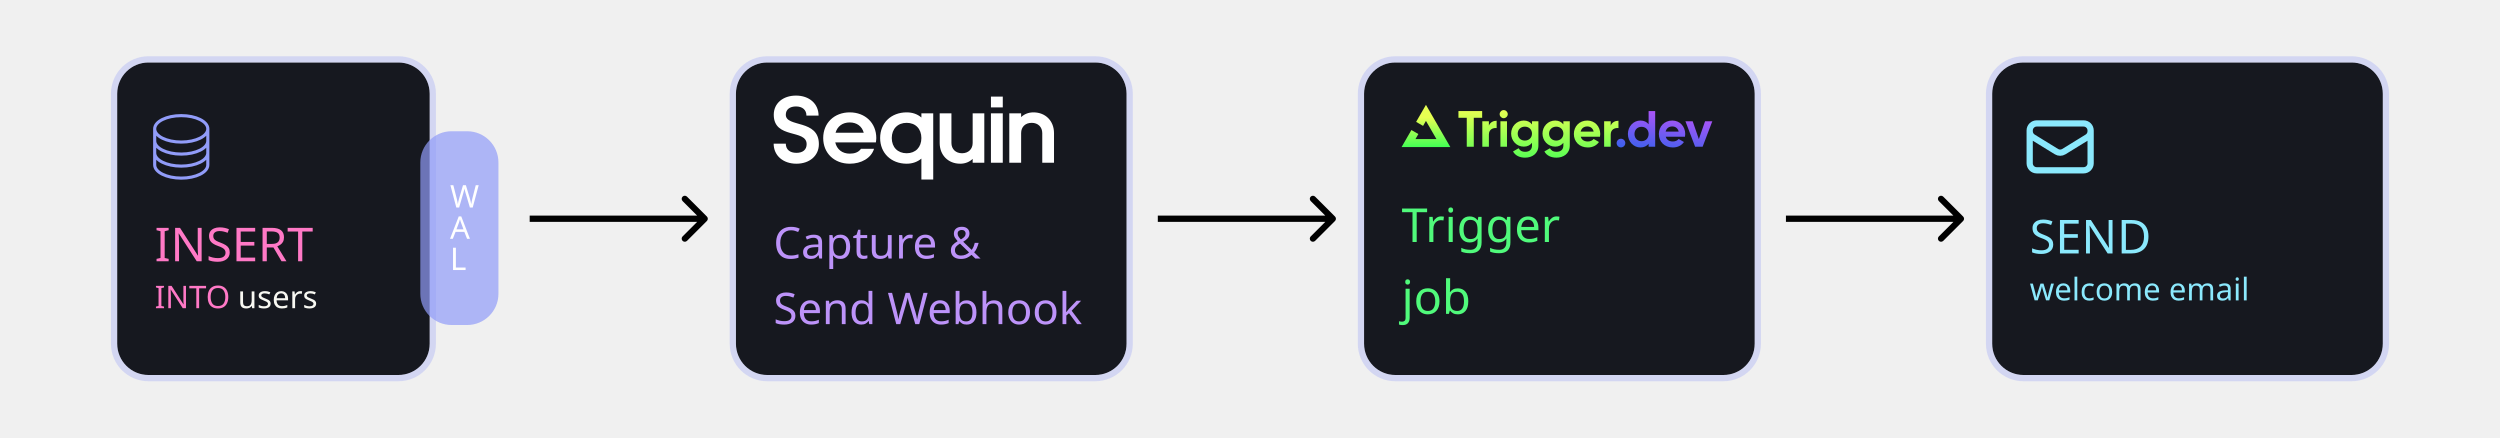
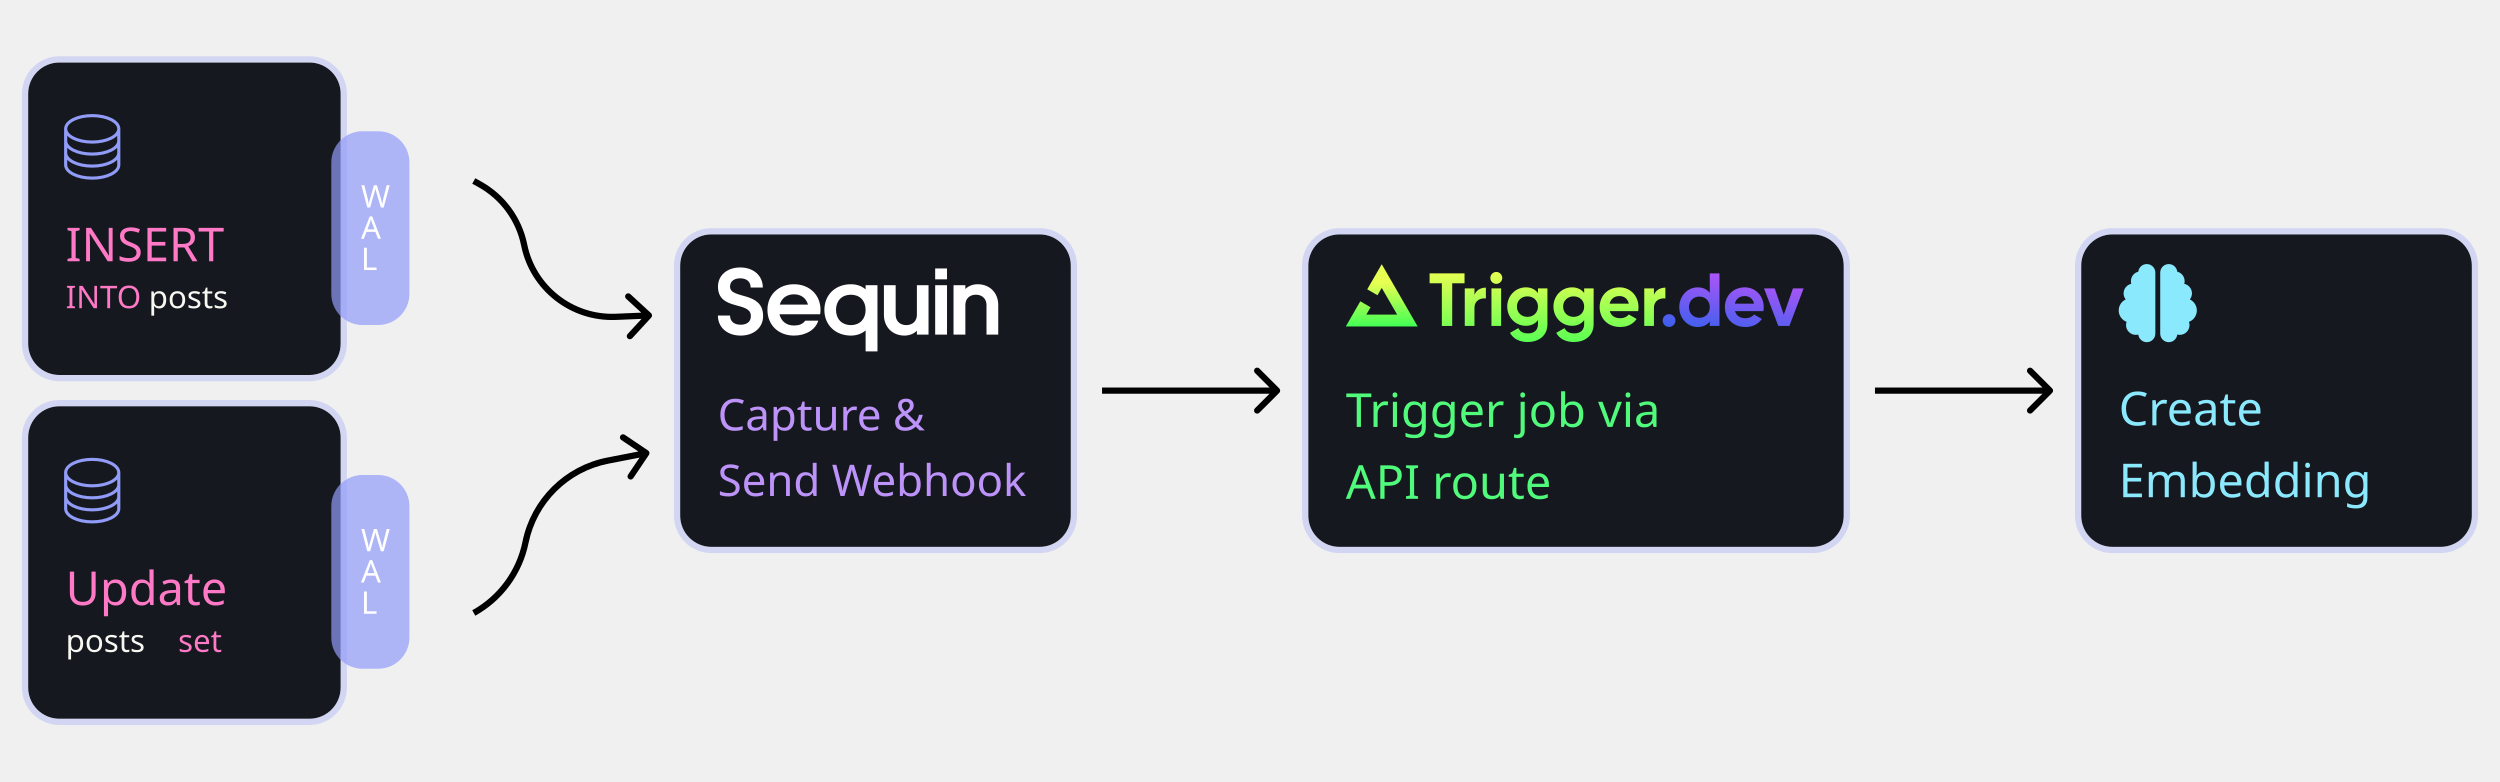
- <svg xmlns="http://www.w3.org/2000/svg" width="800" height="140" viewBox="0 0 800 140" fill="none">
+ <svg xmlns="http://www.w3.org/2000/svg" width="800" height="250" viewBox="0 0 800 250" fill="none">
  <g id="send-with-sequin">
-     <g id="Group 2">
-       <g id="insert">
-         <rect x="37.5" y="20" width="100" height="100" rx="10" fill="#16181F" />
-         <rect x="36.5" y="19" width="102" height="102" rx="11" stroke="#919CF9" stroke-opacity="0.3" stroke-width="2" />
-         <path id="Vector" d="M66.5 41.231C66.5 43.567 62.694 45.462 58 45.462C53.306 45.462 49.5 43.567 49.5 41.231M66.5 41.231C66.5 38.894 62.694 37 58 37C53.306 37 49.5 38.894 49.5 41.231M66.5 41.231V52.769C66.5 55.106 62.694 57 58 57C53.306 57 49.5 55.106 49.5 52.769V41.231M66.5 41.231V45.077M49.5 41.231V45.077M66.5 45.077V48.923C66.5 51.26 62.694 53.154 58 53.154C53.306 53.154 49.5 51.26 49.5 48.923V45.077M66.5 45.077C66.5 47.413 62.694 49.308 58 49.308C53.306 49.308 49.5 47.413 49.5 45.077" stroke="#919CF9" stroke-linecap="round" stroke-linejoin="round" />
-         <g id="Code snippet">
-           <text fill="#FF79C6" xml:space="preserve" style="white-space: pre" font-family="DM Mono" font-size="15" letter-spacing="0em">
-             <tspan x="49.5" y="83.615">INSERT
+     <g id="Frame 8">
+       <g id="Group 2">
+         <g id="insert">
+           <rect x="9.012" y="20" width="100" height="100" rx="10" fill="#16181F" />
+           <rect x="8.012" y="19" width="102" height="102" rx="11" stroke="#919CF9" stroke-opacity="0.3" stroke-width="2" />
+           <path id="Vector" d="M38.012 41.231C38.012 43.567 34.206 45.462 29.512 45.462C24.818 45.462 21.012 43.567 21.012 41.231M38.012 41.231C38.012 38.894 34.206 37 29.512 37C24.818 37 21.012 38.894 21.012 41.231M38.012 41.231V52.769C38.012 55.106 34.206 57 29.512 57C24.818 57 21.012 55.106 21.012 52.769V41.231M38.012 41.231V45.077M21.012 41.231V45.077M38.012 45.077V48.923C38.012 51.26 34.206 53.154 29.512 53.154C24.818 53.154 21.012 51.26 21.012 48.923V45.077M38.012 45.077C38.012 47.413 34.206 49.308 29.512 49.308C24.818 49.308 21.012 47.413 21.012 45.077" stroke="#919CF9" stroke-linecap="round" stroke-linejoin="round" />
+           <g id="Code snippet">
+             <text fill="#FF79C6" xml:space="preserve" style="white-space: pre" font-family="DM Mono" font-size="15" letter-spacing="0em">
+               <tspan x="21.012" y="83.615">INSERT
</tspan>
-           </text>
-           <text fill="#F8F8F2" xml:space="preserve" style="white-space: pre" font-family="DM Mono" font-size="10" letter-spacing="0em">
-             <tspan x="73.484" y="98.615"> users</tspan>
-           </text>
-           <text fill="#FF79C6" xml:space="preserve" style="white-space: pre" font-family="DM Mono" font-size="10" letter-spacing="0em">
-             <tspan x="49.5" y="98.615">INTO</tspan>
+             </text>
+             <text fill="#F8F8F2" xml:space="preserve" style="white-space: pre" font-family="DM Mono" font-size="10" letter-spacing="0em">
+               <tspan x="44.997" y="98.615"> posts</tspan>
+             </text>
+             <text fill="#FF79C6" xml:space="preserve" style="white-space: pre" font-family="DM Mono" font-size="10" letter-spacing="0em">
+               <tspan x="21.012" y="98.615">INTO</tspan>
+             </text>
+           </g>
+         </g>
+         <g id="wal">
+           <rect x="106.012" y="104" width="62" height="25" rx="10" transform="rotate(-90 106.012 104)" fill="#919CF9" fill-opacity="0.7" />
+           <text id="W A L" fill="white" xml:space="preserve" style="white-space: pre" font-family="DM Mono" font-size="10" font-weight="500" letter-spacing="0em">
+             <tspan x="115.514" y="66.41">W
+ </tspan>
+             <tspan x="115.514" y="76.41">A
+ </tspan>
+             <tspan x="115.514" y="86.41">L</tspan>
          </text>
        </g>
      </g>
-       <g id="wal">
-         <rect x="134.5" y="104" width="62" height="25" rx="10" transform="rotate(-90 134.5 104)" fill="#919CF9" fill-opacity="0.7" />
-         <text id="W A L" fill="white" xml:space="preserve" style="white-space: pre" font-family="DM Mono" font-size="10" font-weight="500" letter-spacing="0em">
-           <tspan x="144.002" y="66.41">W
+       <g id="Group 2_2">
+         <g id="insert_2">
+           <rect x="9.012" y="130" width="100" height="100" rx="10" fill="#16181F" />
+           <rect x="8.012" y="129" width="102" height="102" rx="11" stroke="#919CF9" stroke-opacity="0.3" stroke-width="2" />
+           <path id="Vector_2" d="M38.012 151.231C38.012 153.567 34.206 155.462 29.512 155.462C24.818 155.462 21.012 153.567 21.012 151.231M38.012 151.231C38.012 148.894 34.206 147 29.512 147C24.818 147 21.012 148.894 21.012 151.231M38.012 151.231V162.769C38.012 165.106 34.206 167 29.512 167C24.818 167 21.012 165.106 21.012 162.769V151.231M38.012 151.231V155.077M21.012 151.231V155.077M38.012 155.077V158.923C38.012 161.259 34.206 163.154 29.512 163.154C24.818 163.154 21.012 161.259 21.012 158.923V155.077M38.012 155.077C38.012 157.413 34.206 159.308 29.512 159.308C24.818 159.308 21.012 157.413 21.012 155.077" stroke="#919CF9" stroke-linecap="round" stroke-linejoin="round" />
+           <g id="Code snippet_2">
+             <text fill="#FF79C6" xml:space="preserve" style="white-space: pre" font-family="DM Mono" font-size="15" letter-spacing="0em">
+               <tspan x="21.012" y="193.615">Update
</tspan>
-           <tspan x="144.002" y="76.41">A
+             </text>
+             <text fill="#F8F8F2" xml:space="preserve" style="white-space: pre" font-family="DM Mono" font-size="10" letter-spacing="0em">
+               <tspan x="21.012" y="208.615">posts </tspan>
+             </text>
+             <text fill="#FF79C6" xml:space="preserve" style="white-space: pre" font-family="DM Mono" font-size="10" letter-spacing="0em">
+               <tspan x="56.989" y="208.615">set</tspan>
+             </text>
+           </g>
+         </g>
+         <g id="wal_2">
+           <rect x="106.012" y="214" width="62" height="25" rx="10" transform="rotate(-90 106.012 214)" fill="#919CF9" fill-opacity="0.7" />
+           <text id="W A L_2" fill="white" xml:space="preserve" style="white-space: pre" font-family="DM Mono" font-size="10" font-weight="500" letter-spacing="0em">
+             <tspan x="115.514" y="176.41">W
</tspan>
-           <tspan x="144.002" y="86.41">L</tspan>
-         </text>
+             <tspan x="115.514" y="186.41">A
+ </tspan>
+             <tspan x="115.514" y="196.41">L</tspan>
+           </text>
+         </g>
      </g>
    </g>
-     <path id="arrow" d="M226.207 70.707C226.598 70.317 226.598 69.683 226.207 69.293L219.843 62.929C219.453 62.538 218.819 62.538 218.429 62.929C218.038 63.319 218.038 63.953 218.429 64.343L224.086 70L218.429 75.657C218.038 76.047 218.038 76.68 218.429 77.071C218.819 77.462 219.453 77.462 219.843 77.071L226.207 70.707ZM169.5 71H225.5V69H169.5V71Z" fill="black" />
+     <g id="Group 8">
+       <path id="arrow" d="M197.094 101.386L197.135 102.386L197.135 102.386L197.094 101.386ZM208.391 101.622C208.765 101.215 208.738 100.583 208.332 100.209L201.707 94.116C201.301 93.742 200.668 93.769 200.294 94.175C199.92 94.582 199.947 95.214 200.353 95.588L206.242 101.004L200.826 106.892C200.452 107.299 200.479 107.931 200.885 108.305C201.292 108.679 201.924 108.653 202.298 108.246L208.391 101.622ZM153.529 58.98L154.015 58.106L153.529 58.98ZM167.734 78.388L166.754 78.586L166.754 78.586L167.734 78.388ZM197.135 102.386L207.696 101.944L207.613 99.946L197.052 100.387L197.135 102.386ZM151.119 58.785L153.043 59.854L154.015 58.106L152.09 57.036L151.119 58.785ZM153.043 59.854C160.133 63.793 165.143 70.638 166.754 78.586L168.715 78.189C166.987 69.667 161.616 62.328 154.015 58.106L153.043 59.854ZM197.052 100.387C183.435 100.957 171.422 91.547 168.715 78.189L166.754 78.586C169.657 92.907 182.536 102.996 197.135 102.386L197.052 100.387Z" fill="black" />
+       <path id="arrow_2" d="M194.542 147.388L194.351 146.406L194.351 146.406L194.542 147.388ZM207.392 144.17C207.85 144.478 207.971 145.1 207.662 145.558L202.63 153.019C202.321 153.477 201.699 153.598 201.241 153.289C200.784 152.98 200.663 152.359 200.972 151.901L205.445 145.268L198.813 140.795C198.355 140.486 198.234 139.865 198.543 139.407C198.852 138.949 199.473 138.828 199.931 139.137L207.392 144.17ZM168.163 173.557L167.183 173.358L167.183 173.358L168.163 173.557ZM194.351 146.406L206.642 144.017L207.024 145.98L194.733 148.37L194.351 146.406ZM151.118 195.279C159.408 190.673 165.3 182.65 167.183 173.358L169.143 173.755C167.143 183.623 160.889 192.139 152.089 197.027L151.118 195.279ZM194.733 148.37C181.852 150.874 171.75 160.895 169.143 173.755L167.183 173.358C169.951 159.704 180.675 149.065 194.351 146.406L194.733 148.37Z" fill="black" />
+     </g>
    <g id="event">
-       <rect x="235.5" y="20" width="125" height="100" rx="10" fill="#16181F" />
-       <rect x="234.5" y="19" width="127" height="102" rx="11" stroke="#919CF9" stroke-opacity="0.3" stroke-width="2" />
+       <rect x="217.655" y="75" width="125" height="100" rx="10" fill="#16181F" />
+       <rect x="216.655" y="74" width="127" height="102" rx="11" stroke="#919CF9" stroke-opacity="0.3" stroke-width="2" />
      <g id="NEW Sequin Logo - WHITE 2" clip-path="url(#clip0_68_2)">
-         <path id="Vector_2" d="M262.043 46.132C262.043 38.043 251.457 40.887 251.457 36.716C251.457 35.01 252.764 34.062 254.724 34.062C256.75 34.062 258.057 35.136 258.057 37H261.945C261.945 33.177 258.939 30.586 254.724 30.586C250.575 30.586 247.602 33.05 247.602 36.716C247.602 44.615 258.122 41.234 258.122 46.132C258.122 47.933 256.88 48.912 254.855 48.912C252.764 48.912 251.457 47.838 251.457 45.974H247.569C247.569 49.797 250.607 52.388 254.855 52.388C259.037 52.388 262.043 49.86 262.043 46.132ZM280.414 44.173C280.414 39.37 276.885 35.958 271.919 35.958C266.953 35.958 263.424 39.37 263.424 44.173C263.424 49.007 266.953 52.388 271.919 52.388C275.578 52.388 278.78 50.619 279.695 47.617H275.513C274.696 48.786 273.389 49.165 271.919 49.165C269.501 49.165 267.802 47.806 267.279 45.563H280.283C280.348 45.121 280.414 44.647 280.414 44.173ZM271.919 39.18C274.173 39.18 275.84 40.413 276.395 42.467H267.378C267.966 40.413 269.632 39.18 271.919 39.18ZM290.138 35.958C285.171 35.958 281.643 39.338 281.643 44.173C281.643 48.976 285.171 52.388 290.138 52.388C292 52.388 293.601 51.788 294.842 50.745V57.444H298.632V36.273H294.842V37.6C293.601 36.526 292 35.958 290.138 35.958ZM290.138 39.307C292.98 39.307 294.842 41.234 294.842 44.173C294.842 47.111 292.98 49.039 290.138 49.039C287.262 49.039 285.368 47.111 285.368 44.173C285.368 41.234 287.262 39.307 290.138 39.307ZM300.699 45.753C300.699 49.639 303.411 52.388 307.267 52.388C308.868 52.388 310.24 51.819 311.253 50.84V52.072H314.977V36.273H311.253V45.753C311.253 47.712 309.88 49.039 307.855 49.039C305.829 49.039 304.457 47.712 304.457 45.753V36.273H300.699V45.753ZM317.1 34.378H320.89V30.902H317.1V34.378ZM317.1 52.072H320.89V36.273H317.1V52.072ZM322.971 52.072H326.761V42.593C326.761 40.634 328.068 39.307 330.159 39.307C332.152 39.307 333.524 40.634 333.524 42.593V52.072H337.282V42.593C337.282 38.706 334.57 35.958 330.714 35.958C329.146 35.958 327.774 36.495 326.761 37.474V36.273H322.971V52.072Z" fill="white" />
+         <path id="Vector_3" d="M244.197 101.132C244.197 93.043 233.612 95.887 233.612 91.716C233.612 90.01 234.919 89.062 236.879 89.062C238.905 89.062 240.211 90.136 240.211 92H244.099C244.099 88.177 241.094 85.586 236.879 85.586C232.729 85.586 229.756 88.05 229.756 91.716C229.756 99.615 240.277 96.234 240.277 101.132C240.277 102.933 239.035 103.912 237.01 103.912C234.919 103.912 233.612 102.838 233.612 100.974H229.724C229.724 104.797 232.762 107.388 237.01 107.388C241.192 107.388 244.197 104.86 244.197 101.132ZM262.568 99.173C262.568 94.37 259.04 90.957 254.074 90.957C249.108 90.957 245.579 94.37 245.579 99.173C245.579 104.007 249.108 107.388 254.074 107.388C257.733 107.388 260.935 105.619 261.85 102.617H257.668C256.851 103.786 255.544 104.165 254.074 104.165C251.656 104.165 249.957 102.806 249.434 100.563H262.438C262.503 100.121 262.568 99.647 262.568 99.173ZM254.074 94.18C256.328 94.18 257.994 95.413 258.55 97.466H249.532C250.12 95.413 251.787 94.18 254.074 94.18ZM272.292 90.957C267.326 90.957 263.798 94.338 263.798 99.173C263.798 103.976 267.326 107.388 272.292 107.388C274.155 107.388 275.756 106.788 276.997 105.745V112.444H280.787V91.273H276.997V92.6C275.756 91.526 274.155 90.957 272.292 90.957ZM272.292 94.307C275.135 94.307 276.997 96.234 276.997 99.173C276.997 102.111 275.135 104.039 272.292 104.039C269.417 104.039 267.522 102.111 267.522 99.173C267.522 96.234 269.417 94.307 272.292 94.307ZM282.854 100.753C282.854 104.639 285.566 107.388 289.421 107.388C291.022 107.388 292.395 106.819 293.407 105.84V107.072H297.132V91.273H293.407V100.753C293.407 102.712 292.035 104.039 290.01 104.039C287.984 104.039 286.612 102.712 286.612 100.753V91.273H282.854V100.753ZM299.255 89.378H303.045V85.902H299.255V89.378ZM299.255 107.072H303.045V91.273H299.255V107.072ZM305.126 107.072H308.916V97.593C308.916 95.634 310.223 94.307 312.314 94.307C314.307 94.307 315.679 95.634 315.679 97.593V107.072H319.436V97.593C319.436 93.706 316.725 90.957 312.869 90.957C311.301 90.957 309.929 91.495 308.916 92.474V91.273H305.126V107.072Z" fill="white" />
      </g>
-       <text id="Code snippet_2" fill="#BD93F9" xml:space="preserve" style="white-space: pre" font-family="DM Mono" font-size="14" letter-spacing="0em">
-         <tspan x="247.5" y="82.728">Capture &amp; </tspan>
-         <tspan x="247.5" y="103.728">Send Webhook</tspan>
+       <text id="Code snippet_3" fill="#BD93F9" xml:space="preserve" style="white-space: pre" font-family="DM Mono" font-size="14" letter-spacing="0em">
+         <tspan x="229.655" y="137.728">Capture &amp; </tspan>
+         <tspan x="229.655" y="158.728">Send Webhook</tspan>
      </text>
    </g>
-     <path id="arrow_2" d="M427.207 70.707C427.598 70.317 427.598 69.683 427.207 69.293L420.843 62.929C420.453 62.538 419.819 62.538 419.429 62.929C419.038 63.319 419.038 63.953 419.429 64.343L425.086 70L419.429 75.657C419.038 76.047 419.038 76.68 419.429 77.071C419.819 77.462 420.453 77.462 420.843 77.071L427.207 70.707ZM370.5 71H426.5V69H370.5V71Z" fill="black" />
+     <path id="arrow_3" d="M409.362 125.707C409.752 125.317 409.752 124.683 409.362 124.293L402.998 117.929C402.607 117.538 401.974 117.538 401.584 117.929C401.193 118.319 401.193 118.953 401.584 119.343L407.241 125L401.584 130.657C401.193 131.047 401.193 131.681 401.584 132.071C401.974 132.462 402.607 132.462 402.998 132.071L409.362 125.707ZM352.655 126H408.655V124H352.655V126Z" fill="black" />
    <g id="event_2">
-       <rect x="436.5" y="20" width="125" height="100" rx="10" fill="#16181F" />
-       <rect x="435.5" y="19" width="127" height="102" rx="11" stroke="#919CF9" stroke-opacity="0.3" stroke-width="2" />
+       <rect x="418.655" y="75" width="171.333" height="100" rx="10" fill="#16181F" />
+       <rect x="417.655" y="74" width="173.333" height="102" rx="11" stroke="#919CF9" stroke-opacity="0.3" stroke-width="2" />
      <g id="Frame" clip-path="url(#clip1_68_2)">
-         <path id="Vector_3" d="M474.291 35.537H466.39H466.702V37.691H469.362V46.96H471.614V37.691H474.291V35.537Z" fill="url(#paint0_linear_68_2)" />
-         <path id="Vector_4" d="M476.445 40.204V38.801H474.34V46.96H476.445V43.06C476.445 41.347 477.832 40.857 478.926 40.988V38.638C477.898 38.638 476.87 39.095 476.445 40.204Z" fill="url(#paint1_linear_68_2)" />
-         <path id="Vector_5" d="M481.178 37.822C481.897 37.822 482.484 37.234 482.484 36.532C482.484 35.831 481.897 35.227 481.178 35.227C480.477 35.227 479.889 35.831 479.889 36.532C479.889 37.234 480.477 37.822 481.178 37.822ZM480.134 46.96H482.239V38.801H480.134V46.96Z" fill="url(#paint2_linear_68_2)" />
-         <path id="Vector_6" d="M490.237 38.801V39.813C489.665 39.046 488.784 38.572 487.625 38.572C485.308 38.572 483.562 40.465 483.562 42.75C483.562 45.051 485.308 46.928 487.625 46.928C488.784 46.928 489.665 46.455 490.237 45.688V46.569C490.237 47.858 489.421 48.576 488.099 48.576C486.842 48.576 486.303 48.07 485.961 47.434L484.165 48.462C484.884 49.784 486.287 50.453 488.033 50.453C490.188 50.453 492.293 49.245 492.293 46.569V38.801H490.237ZM487.952 44.986C486.63 44.986 485.667 44.056 485.667 42.75C485.667 41.461 486.63 40.531 487.952 40.531C489.274 40.531 490.237 41.461 490.237 42.75C490.237 44.056 489.274 44.986 487.952 44.986Z" fill="url(#paint3_linear_68_2)" />
-         <path id="Vector_7" d="M500.274 38.801V39.813C499.703 39.046 498.821 38.572 497.663 38.572C495.345 38.572 493.599 40.465 493.599 42.75C493.599 45.051 495.345 46.928 497.663 46.928C498.821 46.928 499.703 46.455 500.274 45.688V46.569C500.274 47.858 499.458 48.576 498.136 48.576C496.879 48.576 496.341 48.07 495.998 47.434L494.203 48.462C494.921 49.784 496.324 50.453 498.071 50.453C500.225 50.453 502.33 49.245 502.33 46.569V38.801H500.274ZM497.989 44.986C496.667 44.986 495.704 44.056 495.704 42.75C495.704 41.461 496.667 40.531 497.989 40.531C499.311 40.531 500.274 41.461 500.274 42.75C500.274 44.056 499.311 44.986 497.989 44.986Z" fill="url(#paint4_linear_68_2)" />
-         <path id="Vector_8" d="M505.84 43.745H511.993C512.042 43.468 512.074 43.191 512.074 42.881C512.074 40.482 510.36 38.572 507.945 38.572C505.383 38.572 503.636 40.449 503.636 42.881C503.636 45.312 505.366 47.189 508.108 47.189C509.675 47.189 510.899 46.552 511.666 45.443L509.969 44.464C509.61 44.937 508.957 45.28 508.141 45.28C507.031 45.28 506.133 44.823 505.84 43.745ZM505.807 42.114C506.052 41.069 506.819 40.465 507.945 40.465C508.826 40.465 509.708 40.939 509.969 42.114H505.807Z" fill="url(#paint5_linear_68_2)" />
-         <path id="Vector_9" d="M515.428 40.204V38.801H513.323V46.96H515.428V43.06C515.428 41.347 516.815 40.857 517.909 40.988V38.638C516.881 38.638 515.852 39.095 515.428 40.204Z" fill="url(#paint6_linear_68_2)" />
-         <path id="Vector_10" d="M518.709 47.173C519.476 47.173 520.096 46.553 520.096 45.785C520.096 45.019 519.476 44.398 518.709 44.398C517.941 44.398 517.321 45.019 517.321 45.785C517.321 46.553 517.941 47.173 518.709 47.173Z" fill="url(#paint7_linear_68_2)" />
-         <path id="Vector_11" d="M527.554 35.537V39.764C526.967 39.013 526.102 38.572 524.91 38.572C522.723 38.572 520.928 40.449 520.928 42.881C520.928 45.312 522.723 47.189 524.91 47.189C526.102 47.189 526.967 46.748 527.554 45.998V46.961H529.66V35.537H527.554ZM525.302 45.182C523.996 45.182 523.034 44.252 523.034 42.881C523.034 41.51 523.996 40.58 525.302 40.58C526.592 40.58 527.554 41.51 527.554 42.881C527.554 44.252 526.592 45.182 525.302 45.182Z" fill="url(#paint8_linear_68_2)" />
-         <path id="Vector_12" d="M533.038 43.746H539.191C539.241 43.468 539.273 43.191 539.273 42.881C539.273 40.482 537.56 38.572 535.144 38.572C532.582 38.572 530.835 40.449 530.835 42.881C530.835 45.312 532.566 47.189 535.308 47.189C536.874 47.189 538.098 46.553 538.865 45.443L537.168 44.464C536.809 44.937 536.156 45.28 535.34 45.28C534.23 45.28 533.333 44.823 533.038 43.746ZM533.006 42.114C533.251 41.069 534.018 40.465 535.144 40.465C536.025 40.465 536.907 40.939 537.168 42.114H533.006Z" fill="url(#paint9_linear_68_2)" />
-         <path id="Vector_13" d="M545.622 38.801L543.631 44.513L541.656 38.801H539.338L542.439 46.961H544.838L547.94 38.801H545.622Z" fill="url(#paint10_linear_68_2)" />
-         <path id="Vector_14" d="M453.156 39.002L456.305 33.548L464.111 47.066H448.5L451.65 41.611L453.877 42.897L452.956 44.493H459.655L456.305 38.693L455.384 40.288L453.156 39.002Z" fill="url(#paint11_linear_68_2)" />
+         <path id="Vector_4" d="M468.653 87.478H457.012H457.472V90.652H461.391V104.308H464.709V90.652H468.653V87.478Z" fill="url(#paint0_linear_68_2)" />
+         <path id="Vector_5" d="M471.827 94.354V92.287H468.725V104.308H471.827V98.562C471.827 96.037 473.871 95.316 475.482 95.508V92.046C473.967 92.046 472.452 92.719 471.827 94.354Z" fill="url(#paint1_linear_68_2)" />
+         <path id="Vector_6" d="M478.801 90.844C479.859 90.844 480.725 89.978 480.725 88.945C480.725 87.911 479.859 87.021 478.801 87.021C477.767 87.021 476.901 87.911 476.901 88.945C476.901 89.978 477.767 90.844 478.801 90.844ZM477.262 104.308H480.364V92.287H477.262V104.308Z" fill="url(#paint2_linear_68_2)" />
+         <path id="Vector_7" d="M492.147 92.287V93.777C491.305 92.647 490.007 91.95 488.299 91.95C484.885 91.95 482.312 94.739 482.312 98.105C482.312 101.495 484.885 104.26 488.299 104.26C490.007 104.26 491.305 103.563 492.147 102.433V103.731C492.147 105.631 490.945 106.689 488.997 106.689C487.145 106.689 486.352 105.943 485.847 105.006L483.202 106.52C484.26 108.468 486.328 109.454 488.901 109.454C492.075 109.454 495.177 107.674 495.177 103.731V92.287H492.147ZM488.78 101.399C486.833 101.399 485.414 100.029 485.414 98.105C485.414 96.206 486.833 94.835 488.78 94.835C490.728 94.835 492.147 96.206 492.147 98.105C492.147 100.029 490.728 101.399 488.78 101.399Z" fill="url(#paint3_linear_68_2)" />
+         <path id="Vector_8" d="M506.935 92.287V93.777C506.093 92.647 504.795 91.95 503.088 91.95C499.673 91.95 497.1 94.739 497.1 98.105C497.1 101.495 499.673 104.26 503.088 104.26C504.795 104.26 506.093 103.563 506.935 102.433V103.731C506.935 105.631 505.733 106.689 503.785 106.689C501.933 106.689 501.14 105.943 500.635 105.006L497.99 106.52C499.048 108.468 501.116 109.454 503.689 109.454C506.863 109.454 509.965 107.674 509.965 103.731V92.287H506.935ZM503.569 101.399C501.621 101.399 500.202 100.029 500.202 98.105C500.202 96.206 501.621 94.835 503.569 94.835C505.516 94.835 506.935 96.206 506.935 98.105C506.935 100.029 505.516 101.399 503.569 101.399Z" fill="url(#paint4_linear_68_2)" />
+         <path id="Vector_9" d="M515.135 99.572H524.2C524.272 99.163 524.321 98.754 524.321 98.297C524.321 94.763 521.796 91.95 518.237 91.95C514.462 91.95 511.889 94.715 511.889 98.297C511.889 101.88 514.438 104.645 518.477 104.645C520.786 104.645 522.589 103.707 523.719 102.072L521.219 100.63C520.69 101.327 519.728 101.832 518.525 101.832C516.89 101.832 515.568 101.159 515.135 99.572ZM515.087 97.167C515.448 95.629 516.578 94.739 518.237 94.739C519.535 94.739 520.834 95.436 521.219 97.167H515.087Z" fill="url(#paint5_linear_68_2)" />
+         <path id="Vector_10" d="M529.263 94.354V92.287H526.161V104.308H529.263V98.562C529.263 96.037 531.306 95.316 532.918 95.508V92.046C531.403 92.046 529.888 92.719 529.263 94.354Z" fill="url(#paint6_linear_68_2)" />
+         <path id="Vector_11" d="M534.096 104.621C535.226 104.621 536.14 103.707 536.14 102.577C536.14 101.447 535.226 100.534 534.096 100.534C532.965 100.534 532.052 101.447 532.052 102.577C532.052 103.707 532.965 104.621 534.096 104.621Z" fill="url(#paint7_linear_68_2)" />
+         <path id="Vector_12" d="M547.128 87.478V93.705C546.262 92.599 544.988 91.95 543.232 91.95C540.011 91.95 537.366 94.715 537.366 98.298C537.366 101.88 540.011 104.645 543.232 104.645C544.988 104.645 546.262 103.996 547.128 102.89V104.308H550.231V87.478H547.128ZM543.81 101.688C541.886 101.688 540.468 100.317 540.468 98.298C540.468 96.278 541.886 94.907 543.81 94.907C545.71 94.907 547.128 96.278 547.128 98.298C547.128 100.317 545.71 101.688 543.81 101.688Z" fill="url(#paint8_linear_68_2)" />
+         <path id="Vector_13" d="M555.208 99.572H564.273C564.345 99.163 564.393 98.754 564.393 98.298C564.393 94.763 561.869 91.95 558.31 91.95C554.535 91.95 551.962 94.715 551.962 98.298C551.962 101.88 554.511 104.645 558.551 104.645C560.858 104.645 562.662 103.707 563.792 102.072L561.292 100.63C560.763 101.327 559.801 101.832 558.598 101.832C556.964 101.832 555.641 101.159 555.208 99.572ZM555.16 97.168C555.521 95.629 556.651 94.739 558.31 94.739C559.608 94.739 560.907 95.436 561.292 97.168H555.16Z" fill="url(#paint9_linear_68_2)" />
+         <path id="Vector_14" d="M573.748 92.287L570.814 100.702L567.904 92.287H564.49L569.058 104.308H572.593L577.163 92.287H573.748Z" fill="url(#paint10_linear_68_2)" />
+         <path id="Vector_15" d="M437.514 92.583L442.155 84.547L453.655 104.463H430.655L435.295 96.427L438.578 98.322L437.22 100.673H447.089L442.155 92.127L440.797 94.478L437.514 92.583Z" fill="url(#paint11_linear_68_2)" />
      </g>
-       <text id="Code snippet_3" fill="#50FA7B" xml:space="preserve" style="white-space: pre" font-family="DM Mono" font-size="15" letter-spacing="0em">
-         <tspan x="448.5" y="77.439">Trigger
- </tspan>
-         <tspan x="448.5" y="100.439">job</tspan>
+       <text id="Code snippet_4" fill="#50FA7B" xml:space="preserve" style="white-space: pre" font-family="DM Mono" font-size="15" letter-spacing="0em">
+         <tspan x="430.655" y="136.615">Trigger job via </tspan>
+         <tspan x="430.655" y="159.615">API route</tspan>
      </text>
    </g>
-     <path id="arrow_3" d="M628.207 70.707C628.598 70.317 628.598 69.683 628.207 69.293L621.843 62.929C621.453 62.538 620.819 62.538 620.429 62.929C620.038 63.319 620.038 63.953 620.429 64.343L626.086 70L620.429 75.657C620.038 76.047 620.038 76.68 620.429 77.071C620.819 77.462 621.453 77.462 621.843 77.071L628.207 70.707ZM571.5 71H627.5V69H571.5V71Z" fill="black" />
+     <path id="arrow_4" d="M656.695 125.707C657.085 125.317 657.085 124.683 656.695 124.293L650.331 117.929C649.94 117.538 649.307 117.538 648.917 117.929C648.526 118.319 648.526 118.953 648.917 119.343L654.574 125L648.917 130.657C648.526 131.047 648.526 131.681 648.917 132.071C649.307 132.462 649.94 132.462 650.331 132.071L656.695 125.707ZM599.988 126H655.988V124H599.988V126Z" fill="black" />
    <g id="event_3">
-       <rect x="637.5" y="20" width="125" height="100" rx="10" fill="#16181F" />
-       <rect x="636.5" y="19" width="127" height="102" rx="11" stroke="#919CF9" stroke-opacity="0.3" stroke-width="2" />
-       <path id="Vector_15" d="M669 41.75V52.25C669 52.847 668.763 53.419 668.341 53.841C667.919 54.263 667.347 54.5 666.75 54.5H651.75C651.153 54.5 650.581 54.263 650.159 53.841C649.737 53.419 649.5 52.847 649.5 52.25V41.75M669 41.75C669 41.153 668.763 40.581 668.341 40.159C667.919 39.737 667.347 39.5 666.75 39.5H651.75C651.153 39.5 650.581 39.737 650.159 40.159C649.737 40.581 649.5 41.153 649.5 41.75M669 41.75V41.993C669 42.377 668.902 42.755 668.714 43.09C668.527 43.426 668.257 43.708 667.93 43.909L660.43 48.524C660.075 48.742 659.667 48.858 659.25 48.858C658.833 48.858 658.425 48.742 658.07 48.524L650.57 43.91C650.243 43.709 649.973 43.427 649.786 43.091C649.598 42.756 649.5 42.378 649.5 41.994V41.75" stroke="#8BE9FD" stroke-width="2" stroke-linecap="round" stroke-linejoin="round" />
-       <g id="Code snippet_4">
-         <text fill="#8BE9FD" xml:space="preserve" style="white-space: pre" font-family="DM Mono" font-size="10" letter-spacing="0em">
-           <tspan x="649.5" y="96.115">welcome email</tspan>
-         </text>
-         <text fill="#8BE9FD" xml:space="preserve" style="white-space: pre" font-family="DM Mono" font-size="15" letter-spacing="0em">
-           <tspan x="649.5" y="81.115">SEND
- </tspan>
-         </text>
+       <rect x="665.988" y="75" width="125" height="100" rx="10" fill="#16181F" />
+       <rect x="664.988" y="74" width="127" height="102" rx="11" stroke="#919CF9" stroke-opacity="0.3" stroke-width="2" />
+       <g id="brain-solid 1" clip-path="url(#clip2_68_2)">
+         <path id="Vector_16" d="M686.972 84.5C688.481 84.5 689.707 85.726 689.707 87.234V106.766C689.707 108.274 688.481 109.5 686.972 109.5C685.561 109.5 684.399 108.431 684.252 107.054C683.999 107.122 683.73 107.156 683.457 107.156C681.733 107.156 680.332 105.755 680.332 104.031C680.332 103.67 680.395 103.318 680.507 102.996C679.033 102.439 677.988 101.014 677.988 99.344C677.988 97.786 678.901 96.439 680.224 95.814C679.799 95.281 679.55 94.607 679.55 93.875C679.55 92.376 680.605 91.126 682.011 90.818C681.933 90.55 681.894 90.262 681.894 89.969C681.894 88.509 682.9 87.278 684.252 86.936C684.399 85.569 685.561 84.5 686.972 84.5ZM694.003 84.5C695.415 84.5 696.572 85.569 696.723 86.936C698.081 87.278 699.082 88.504 699.082 89.969C699.082 90.262 699.042 90.55 698.964 90.818C700.371 91.121 701.425 92.376 701.425 93.875C701.425 94.607 701.176 95.281 700.751 95.814C702.075 96.439 702.988 97.786 702.988 99.344C702.988 101.014 701.943 102.439 700.468 102.996C700.581 103.318 700.644 103.67 700.644 104.031C700.644 105.755 699.243 107.156 697.519 107.156C697.246 107.156 696.977 107.122 696.723 107.054C696.577 108.431 695.415 109.5 694.003 109.5C692.495 109.5 691.269 108.274 691.269 106.766V87.234C691.269 85.726 692.495 84.5 694.003 84.5Z" fill="#8BE9FD" />
      </g>
+       <text id="Code snippet_5" fill="#8BE9FD" xml:space="preserve" style="white-space: pre" font-family="DM Mono" font-size="15" letter-spacing="0em">
+         <tspan x="677.988" y="136.115">Create </tspan>
+         <tspan x="677.988" y="159.115">Embedding</tspan>
+       </text>
    </g>
  </g>
  <defs>
-     <linearGradient id="paint0_linear_68_2" x1="492.149" y1="53.284" x2="492.149" y2="35.227" gradientUnits="userSpaceOnUse">
+     <linearGradient id="paint0_linear_68_2" x1="494.964" y1="113.625" x2="494.964" y2="87.021" gradientUnits="userSpaceOnUse">
      <stop stop-color="#41FF54" />
      <stop offset="1" stop-color="#E7FF52" />
    </linearGradient>
-     <linearGradient id="paint1_linear_68_2" x1="492.149" y1="53.284" x2="492.149" y2="35.227" gradientUnits="userSpaceOnUse">
+     <linearGradient id="paint1_linear_68_2" x1="494.964" y1="113.625" x2="494.964" y2="87.021" gradientUnits="userSpaceOnUse">
      <stop stop-color="#41FF54" />
      <stop offset="1" stop-color="#E7FF52" />
    </linearGradient>
-     <linearGradient id="paint2_linear_68_2" x1="492.149" y1="53.284" x2="492.149" y2="35.227" gradientUnits="userSpaceOnUse">
+     <linearGradient id="paint2_linear_68_2" x1="494.965" y1="113.625" x2="494.965" y2="87.021" gradientUnits="userSpaceOnUse">
      <stop stop-color="#41FF54" />
      <stop offset="1" stop-color="#E7FF52" />
    </linearGradient>
-     <linearGradient id="paint3_linear_68_2" x1="492.149" y1="53.284" x2="492.149" y2="35.227" gradientUnits="userSpaceOnUse">
+     <linearGradient id="paint3_linear_68_2" x1="494.965" y1="113.625" x2="494.965" y2="87.021" gradientUnits="userSpaceOnUse">
      <stop stop-color="#41FF54" />
      <stop offset="1" stop-color="#E7FF52" />
    </linearGradient>
-     <linearGradient id="paint4_linear_68_2" x1="492.149" y1="53.284" x2="492.149" y2="35.227" gradientUnits="userSpaceOnUse">
+     <linearGradient id="paint4_linear_68_2" x1="494.964" y1="113.625" x2="494.964" y2="87.021" gradientUnits="userSpaceOnUse">
      <stop stop-color="#41FF54" />
      <stop offset="1" stop-color="#E7FF52" />
    </linearGradient>
-     <linearGradient id="paint5_linear_68_2" x1="492.149" y1="53.284" x2="492.149" y2="35.227" gradientUnits="userSpaceOnUse">
+     <linearGradient id="paint5_linear_68_2" x1="494.964" y1="113.625" x2="494.964" y2="87.021" gradientUnits="userSpaceOnUse">
      <stop stop-color="#41FF54" />
      <stop offset="1" stop-color="#E7FF52" />
    </linearGradient>
-     <linearGradient id="paint6_linear_68_2" x1="492.149" y1="53.284" x2="492.149" y2="35.227" gradientUnits="userSpaceOnUse">
+     <linearGradient id="paint6_linear_68_2" x1="494.965" y1="113.625" x2="494.965" y2="87.021" gradientUnits="userSpaceOnUse">
      <stop stop-color="#41FF54" />
      <stop offset="1" stop-color="#E7FF52" />
    </linearGradient>
-     <linearGradient id="paint7_linear_68_2" x1="532.63" y1="51.91" x2="534.823" y2="36.824" gradientUnits="userSpaceOnUse">
+     <linearGradient id="paint7_linear_68_2" x1="554.607" y1="111.6" x2="557.837" y2="89.374" gradientUnits="userSpaceOnUse">
      <stop stop-color="#2563EB" />
      <stop offset="1" stop-color="#A855F7" />
    </linearGradient>
-     <linearGradient id="paint8_linear_68_2" x1="532.63" y1="51.91" x2="534.823" y2="36.824" gradientUnits="userSpaceOnUse">
+     <linearGradient id="paint8_linear_68_2" x1="554.606" y1="111.6" x2="557.837" y2="89.374" gradientUnits="userSpaceOnUse">
      <stop stop-color="#2563EB" />
      <stop offset="1" stop-color="#A855F7" />
    </linearGradient>
-     <linearGradient id="paint9_linear_68_2" x1="532.63" y1="51.91" x2="534.823" y2="36.824" gradientUnits="userSpaceOnUse">
+     <linearGradient id="paint9_linear_68_2" x1="554.606" y1="111.6" x2="557.837" y2="89.374" gradientUnits="userSpaceOnUse">
      <stop stop-color="#2563EB" />
      <stop offset="1" stop-color="#A855F7" />
    </linearGradient>
-     <linearGradient id="paint10_linear_68_2" x1="532.63" y1="51.91" x2="534.823" y2="36.824" gradientUnits="userSpaceOnUse">
+     <linearGradient id="paint10_linear_68_2" x1="554.606" y1="111.6" x2="557.837" y2="89.374" gradientUnits="userSpaceOnUse">
      <stop stop-color="#2563EB" />
      <stop offset="1" stop-color="#A855F7" />
    </linearGradient>
-     <linearGradient id="paint11_linear_68_2" x1="461.139" y1="47.066" x2="460.994" y2="37.522" gradientUnits="userSpaceOnUse">
+     <linearGradient id="paint11_linear_68_2" x1="449.277" y1="104.463" x2="449.062" y2="90.403" gradientUnits="userSpaceOnUse">
      <stop stop-color="#41FF54" />
      <stop offset="1" stop-color="#E7FF52" />
    </linearGradient>
    <clipPath id="clip0_68_2">
-       <rect width="90" height="26.907" fill="white" transform="translate(247.5 30.5464)" />
+       <rect width="90" height="26.907" fill="white" transform="translate(229.655 85.5464)" />
    </clipPath>
    <clipPath id="clip1_68_2">
-       <rect width="100" height="17.647" fill="white" transform="translate(448.5 33.1765)" />
+       <rect width="147.333" height="26" fill="white" transform="translate(430.655 84)" />
+     </clipPath>
+     <clipPath id="clip2_68_2">
+       <rect width="25" height="25" fill="white" transform="translate(677.988 84.5)" />
    </clipPath>
  </defs>
</svg>
